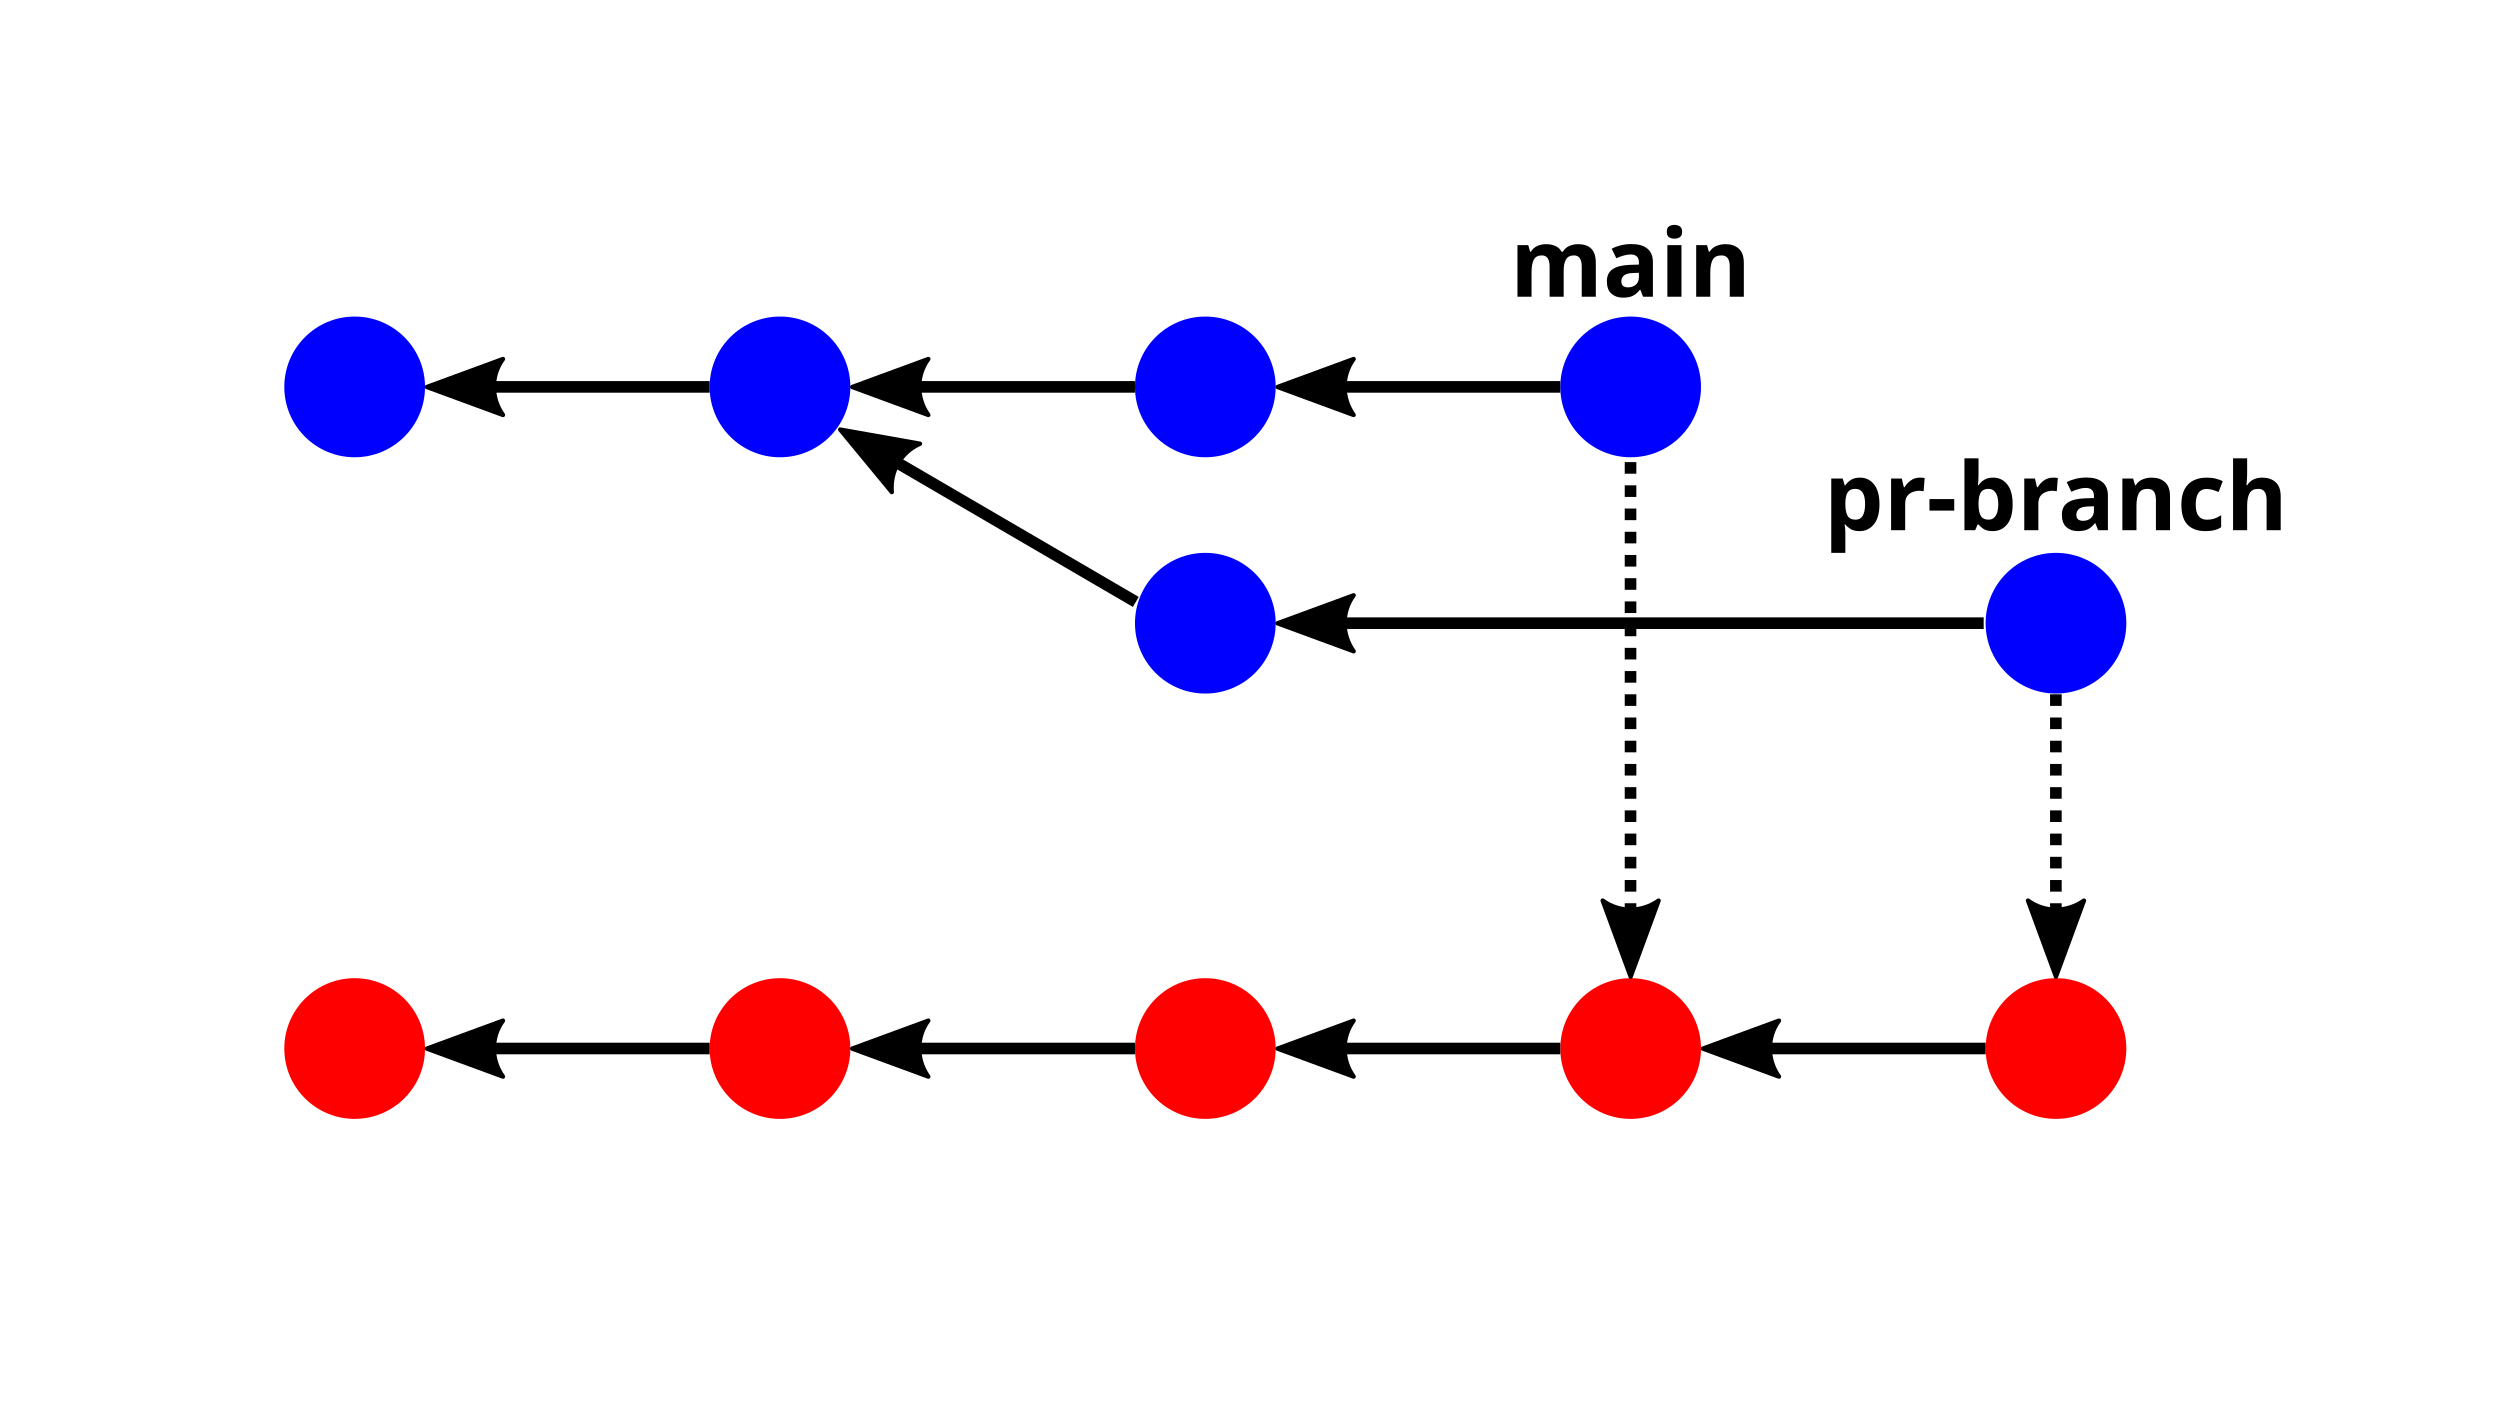
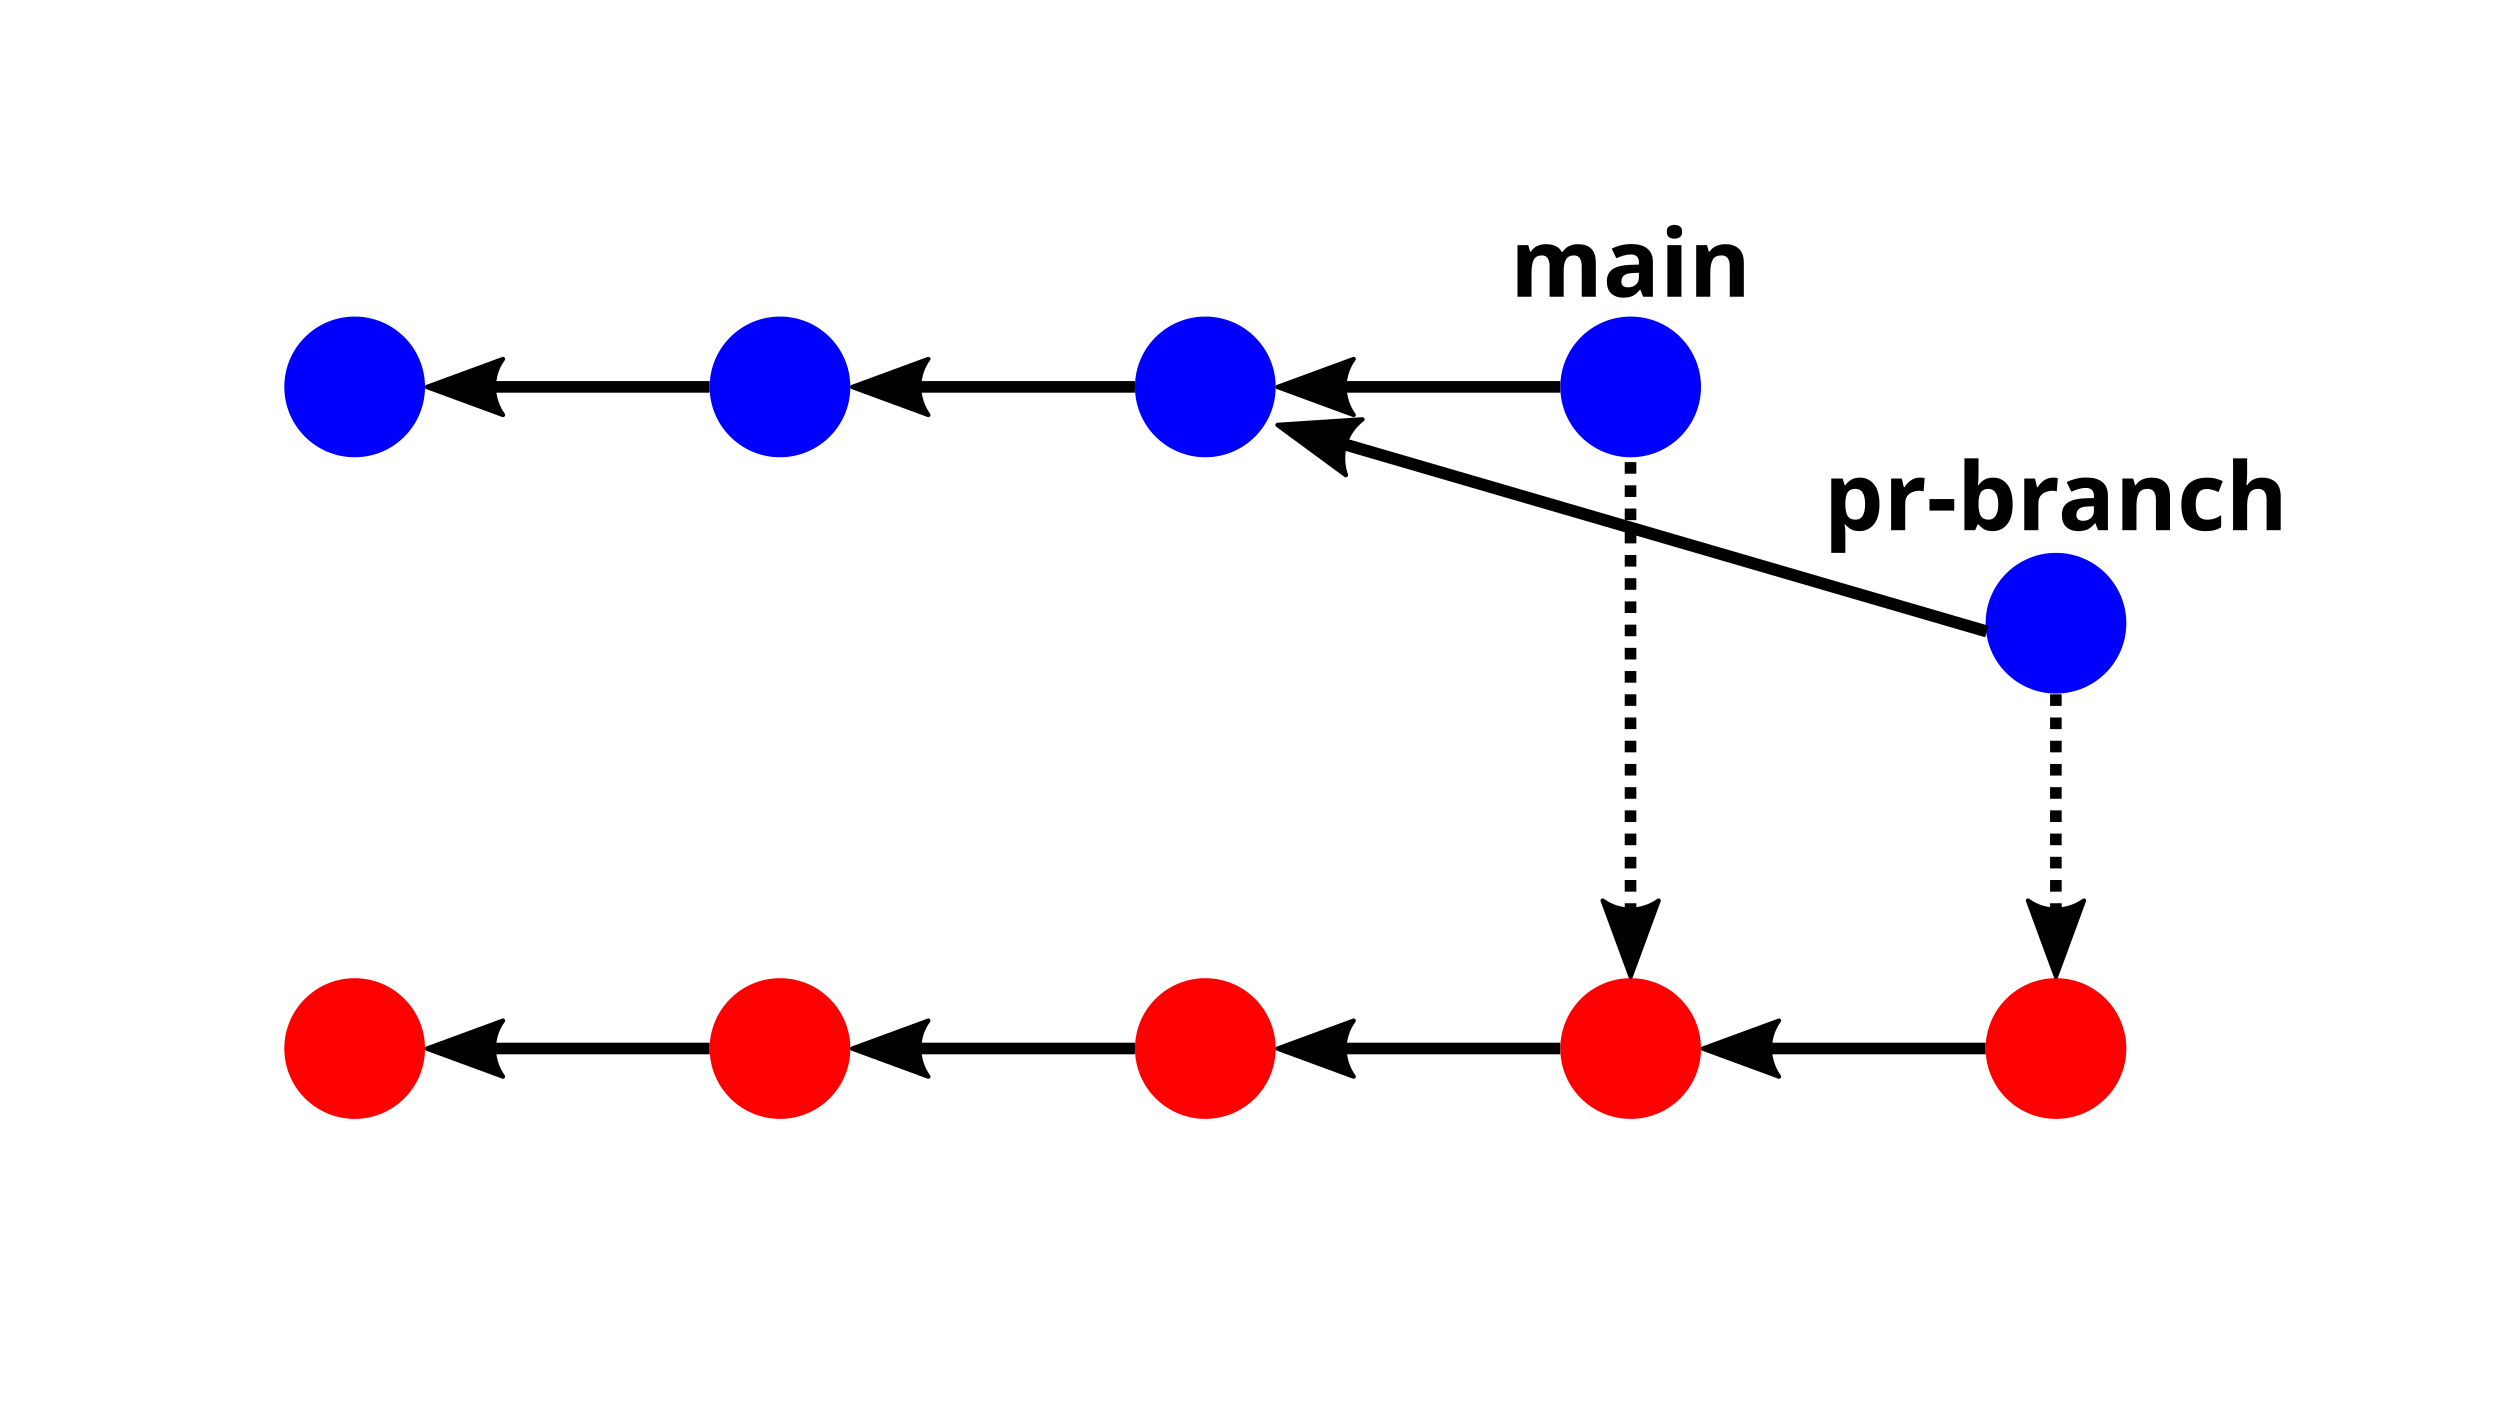
<svg xmlns="http://www.w3.org/2000/svg" version="1.1" id="svg2" width="1058" height="595" viewBox="0 0 1058 595">
  <defs id="defs6">
    <marker style="overflow:visible" id="Arrow2Mstart" refX="0.0" refY="0.0" orient="auto">
      <path transform="scale(0.6) translate(0,0)" d="M 8.719,4.034 L -2.207,0.016 L 8.719,-4.002 C 6.973,-1.63 6.983,1.616 8.719,4.034 z " style="stroke:context-stroke;fill-rule:evenodd;fill:context-stroke;stroke-width:0.625;stroke-linejoin:round" id="path1480" />
    </marker>
    <marker style="overflow:visible" id="Arrow2Lstart" refX="0.0" refY="0.0" orient="auto">
      <path transform="scale(1.1) translate(1,0)" d="M 8.719,4.034 L -2.207,0.016 L 8.719,-4.002 C 6.973,-1.63 6.983,1.616 8.719,4.034 z " style="stroke:context-stroke;fill-rule:evenodd;fill:context-stroke;stroke-width:0.625;stroke-linejoin:round" id="path1474" />
    </marker>
  </defs>
  <g id="g8">
    <circle style="fill:#0000ff;stroke-width:20" id="path849-3" cx="150.09" cy="163.743" r="29.773" />
    <circle style="fill:#0000ff;stroke-width:20" id="circle1358" cx="330.09" cy="163.743" r="29.773" />
    <circle style="fill:#0000ff;stroke-width:20" id="circle1360" cx="510.09" cy="163.743" r="29.773" />
    <g id="path1397">
      <path style="color:#000000;fill:#000000;-inkscape-stroke:none" d="m 187.162,161.271 v 4.914 h 113.154 v -4.914 z" id="path261" />
      <g id="g251">
        <g id="path253">
          <path style="color:#000000;fill:#000000;fill-rule:evenodd;stroke-width:1.842;stroke-linejoin:round;-inkscape-stroke:none" d="m 212.864,175.619 -32.209,-11.844 32.209,-11.844 c -5.146,6.993 -5.116,16.56 -10e-6,23.688 z" id="path257" />
          <path style="color:#000000;fill:#000000;fill-rule:evenodd;stroke-linejoin:round;-inkscape-stroke:none" d="m 212.547,151.066 -32.209,11.844 a 0.921,0.921 0 0 0 0,1.73 l 32.209,11.844 a 0.921,0.921 0 0 0 1.066,-1.402 c -4.889,-6.812 -4.915,-15.937 -0.008,-22.605 a 0.921,0.921 0 0 0 -1.059,-1.41 z m -1.861,2.648 c -3.421,6.239 -3.389,13.822 0.035,20.135 l -27.395,-10.074 z" id="path259" />
        </g>
      </g>
    </g>
    <g id="path1812">
      <path style="color:#000000;fill:#000000;-inkscape-stroke:none" d="m 367.162,161.271 v 4.914 h 113.154 v -4.914 z" id="path247" />
      <g id="g237">
        <g id="path239">
          <path style="color:#000000;fill:#000000;fill-rule:evenodd;stroke-width:1.842;stroke-linejoin:round;-inkscape-stroke:none" d="m 392.864,175.619 -32.209,-11.844 32.209,-11.844 c -5.146,6.993 -5.116,16.56 -1e-5,23.688 z" id="path243" />
          <path style="color:#000000;fill:#000000;fill-rule:evenodd;stroke-linejoin:round;-inkscape-stroke:none" d="m 392.547,151.066 -32.209,11.844 a 0.921,0.921 0 0 0 0,1.73 l 32.209,11.844 a 0.921,0.921 0 0 0 1.066,-1.402 c -4.889,-6.812 -4.915,-15.937 -0.008,-22.605 a 0.921,0.921 0 0 0 -1.059,-1.41 z m -1.861,2.648 c -3.421,6.239 -3.389,13.822 0.035,20.135 l -27.395,-10.074 z" id="path245" />
        </g>
      </g>
    </g>
    <circle style="fill:#ff0000;stroke-width:20" id="circle1900" cx="150.09" cy="443.743" r="29.773" />
    <circle style="fill:#ff0000;stroke-width:20" id="circle1902" cx="330.09" cy="443.743" r="29.773" />
    <circle style="fill:#ff0000;stroke-width:20" id="circle1904" cx="510.09" cy="443.743" r="29.773" />
    <g id="path1908">
      <path style="color:#000000;fill:#000000;-inkscape-stroke:none" d="m 187.162,441.271 v 4.914 h 113.154 v -4.914 z" id="path227" />
      <g id="g217">
        <g id="path219">
          <path style="color:#000000;fill:#000000;fill-rule:evenodd;stroke-width:1.842;stroke-linejoin:round;-inkscape-stroke:none" d="m 212.864,455.619 -32.209,-11.844 32.209,-11.844 c -5.146,6.993 -5.116,16.56 -10e-6,23.688 z" id="path223" />
          <path style="color:#000000;fill:#000000;fill-rule:evenodd;stroke-linejoin:round;-inkscape-stroke:none" d="m 212.547,431.066 -32.209,11.844 a 0.921,0.921 0 0 0 0,1.73 l 32.209,11.844 a 0.921,0.921 0 0 0 1.066,-1.402 c -4.889,-6.812 -4.915,-15.937 -0.008,-22.605 a 0.921,0.921 0 0 0 -1.059,-1.41 z m -1.861,2.648 c -3.421,6.239 -3.389,13.822 0.035,20.135 l -27.395,-10.074 z" id="path225" />
        </g>
      </g>
    </g>
    <g id="path1910">
      <path style="color:#000000;fill:#000000;-inkscape-stroke:none" d="m 367.162,441.271 v 4.914 h 113.154 v -4.914 z" id="path213" />
      <g id="g203">
        <g id="path205">
          <path style="color:#000000;fill:#000000;fill-rule:evenodd;stroke-width:1.842;stroke-linejoin:round;-inkscape-stroke:none" d="m 392.864,455.619 -32.209,-11.844 32.209,-11.844 c -5.146,6.993 -5.116,16.56 -1e-5,23.688 z" id="path209" />
          <path style="color:#000000;fill:#000000;fill-rule:evenodd;stroke-linejoin:round;-inkscape-stroke:none" d="m 392.547,431.066 -32.209,11.844 a 0.921,0.921 0 0 0 0,1.73 l 32.209,11.844 a 0.921,0.921 0 0 0 1.066,-1.402 c -4.889,-6.812 -4.915,-15.937 -0.008,-22.605 a 0.921,0.921 0 0 0 -1.059,-1.41 z m -1.861,2.648 c -3.421,6.239 -3.389,13.822 0.035,20.135 l -27.395,-10.074 z" id="path211" />
        </g>
      </g>
    </g>
    <circle style="fill:#ff0000;stroke-width:20" id="circle1914" cx="870.09" cy="443.743" r="29.773" />
    <g id="path2016">
      <path style="color:#000000;fill:#000000;-inkscape-stroke:none" d="m 727.162,441.271 v 4.914 h 113.154 v -4.914 z" id="path197" />
      <g id="g187">
        <g id="path189">
          <path style="color:#000000;fill:#000000;fill-rule:evenodd;stroke-width:1.842;stroke-linejoin:round;-inkscape-stroke:none" d="m 752.864,455.619 -32.209,-11.844 32.209,-11.844 c -5.146,6.993 -5.116,16.56 -10e-6,23.688 z" id="path193" />
          <path style="color:#000000;fill:#000000;fill-rule:evenodd;stroke-linejoin:round;-inkscape-stroke:none" d="m 752.547,431.066 -32.209,11.844 a 0.921,0.921 0 0 0 0,1.73 l 32.209,11.844 a 0.921,0.921 0 0 0 1.066,-1.402 c -4.889,-6.812 -4.915,-15.937 -0.008,-22.605 a 0.921,0.921 0 0 0 -1.059,-1.41 z m -1.861,2.648 c -3.421,6.239 -3.389,13.822 0.035,20.135 l -27.395,-10.074 z" id="path195" />
        </g>
      </g>
    </g>
    <circle style="fill:#ff0000;stroke-width:20" id="circle2018" cx="690.09" cy="443.743" r="29.773" />
    <g id="text4179" style="font-size:40px;fill:#ffccaa" />
    <g aria-label="main" id="text9647" style="font-size:40px">
      <path d="m 667.83,103.329 q 3.72,0 5.6,1.92 1.92,1.88 1.92,6.08 v 14.24 h -5.96 v -12.76 q 0,-4.72 -3.28,-4.72 -2.36,0 -3.36,1.68 -1,1.68 -1,4.84 v 10.96 h -5.96 v -12.76 q 0,-4.72 -3.28,-4.72 -2.48,0 -3.44,1.88 -0.92,1.84 -0.92,5.32 v 10.28 h -5.96 v -21.84 h 4.56 l 0.8,2.8 h 0.32 q 1,-1.68 2.72,-2.44 1.76,-0.76 3.64,-0.76 2.4,0 4.08,0.8 1.68,0.76 2.56,2.4 h 0.52 q 1,-1.68 2.76,-2.44 1.8,-0.76 3.68,-0.76 z" style="-inkscape-font-specification:'sans-serif Bold'" id="path165" />
      <path d="m 690.43,103.289 q 4.4,0 6.72,1.92 2.36,1.88 2.36,5.8 v 14.56 h -4.16 l -1.16,-2.96 h -0.16 q -1.4,1.76 -2.96,2.56 -1.56,0.8 -4.28,0.8 -2.92,0 -4.84,-1.68 -1.92,-1.72 -1.92,-5.24 0,-3.48 2.44,-5.12 2.44,-1.68 7.32,-1.84 l 3.8,-0.12 v -0.96 q 0,-1.72 -0.92,-2.52 -0.88,-0.8 -2.48,-0.8 -1.6,0 -3.12,0.48 -1.52,0.44 -3.04,1.12 l -1.96,-4.04 q 1.76,-0.92 3.88,-1.44 2.16,-0.52 4.48,-0.52 z m 0.84,12.24 q -2.88,0.08 -4,1.04 -1.12,0.96 -1.12,2.52 0,1.36 0.8,1.96 0.8,0.56 2.08,0.56 1.92,0 3.24,-1.12 1.32,-1.16 1.32,-3.24 v -1.8 z" style="-inkscape-font-specification:'sans-serif Bold'" id="path167" />
      <path d="m 708.63,95.169 q 1.32,0 2.28,0.64 0.96,0.6 0.96,2.28 0,1.64 -0.96,2.28 -0.96,0.64 -2.28,0.64 -1.36,0 -2.32,-0.64 -0.92,-0.64 -0.92,-2.28 0,-1.68 0.92,-2.28 0.96,-0.64 2.32,-0.64 z m 2.96,8.56 v 21.84 h -5.96 v -21.84 z" style="-inkscape-font-specification:'sans-serif Bold'" id="path169" />
      <path d="m 730.23,103.329 q 3.52,0 5.64,1.92 2.12,1.88 2.12,6.08 v 14.24 h -5.96 v -12.76 q 0,-2.36 -0.84,-3.52 -0.84,-1.2 -2.68,-1.2 -2.72,0 -3.72,1.88 -1,1.84 -1,5.32 v 10.28 h -5.96 v -21.84 h 4.56 l 0.8,2.8 h 0.32 q 1.04,-1.68 2.84,-2.44 1.84,-0.76 3.88,-0.76 z" style="-inkscape-font-specification:'sans-serif Bold'" id="path171" />
    </g>
    <g aria-label="pr-branch" id="text12583" style="font-size:40px">
      <path d="m 787.15,202.129 q 3.68,0 5.96,2.88 2.28,2.84 2.28,8.4 0,5.56 -2.36,8.48 -2.36,2.88 -6.04,2.88 -2.36,0 -3.76,-0.84 -1.4,-0.88 -2.28,-1.96 h -0.32 q 0.32,1.68 0.32,3.2 v 8.8 h -5.96 v -31.44 h 4.84 l 0.84,2.84 h 0.28 q 0.88,-1.32 2.36,-2.28 1.48,-0.96 3.84,-0.96 z m -1.92,4.76 q -2.32,0 -3.28,1.44 -0.92,1.44 -1,4.4 v 0.64 q 0,3.16 0.92,4.88 0.96,1.68 3.44,1.68 2.04,0 3,-1.68 1,-1.72 1,-4.92 0,-6.44 -4.08,-6.44 z" style="-inkscape-font-specification:'sans-serif Bold'" id="path128" />
      <path d="m 812.51,202.129 q 0.44,0 1.04,0.04 0.6,0.04 0.96,0.12 l -0.44,5.6 q -0.28,-0.08 -0.84,-0.12 -0.52,-0.08 -0.92,-0.08 -1.52,0 -2.92,0.56 -1.4,0.52 -2.28,1.72 -0.84,1.2 -0.84,3.28 v 11.12 h -5.96 v -21.84 h 4.52 l 0.88,3.68 h 0.28 q 0.96,-1.68 2.64,-2.88 1.68,-1.2 3.88,-1.2 z" style="-inkscape-font-specification:'sans-serif Bold'" id="path130" />
      <path d="m 816.55,216.089 v -4.88 h 10.48 v 4.88 z" style="-inkscape-font-specification:'sans-serif Bold'" id="path132" />
      <path d="m 837.31,201.049 q 0,1.24 -0.08,2.44 -0.08,1.2 -0.16,1.88 h 0.24 q 0.88,-1.36 2.36,-2.28 1.48,-0.96 3.84,-0.96 3.68,0 5.96,2.88 2.28,2.84 2.28,8.4 0,5.6 -2.32,8.48 -2.32,2.88 -6.08,2.88 -2.4,0 -3.8,-0.84 -1.36,-0.88 -2.24,-1.96 h -0.4 l -1,2.4 h -4.56 v -30.4 h 5.96 z m 4.28,5.84 q -2.32,0 -3.28,1.44 -0.92,1.44 -1,4.4 v 0.64 q 0,3.16 0.92,4.88 0.96,1.68 3.44,1.68 1.84,0 2.92,-1.68 1.08,-1.72 1.08,-4.92 0,-3.2 -1.12,-4.8 -1.08,-1.64 -2.96,-1.64 z" style="-inkscape-font-specification:'sans-serif Bold'" id="path134" />
      <path d="m 868.87,202.129 q 0.44,0 1.04,0.04 0.6,0.04 0.96,0.12 l -0.44,5.6 q -0.28,-0.08 -0.84,-0.12 -0.52,-0.08 -0.92,-0.08 -1.52,0 -2.92,0.56 -1.4,0.52 -2.28,1.72 -0.84,1.2 -0.84,3.28 v 11.12 h -5.96 v -21.84 h 4.52 l 0.88,3.68 h 0.28 q 0.96,-1.68 2.64,-2.88 1.68,-1.2 3.88,-1.2 z" style="-inkscape-font-specification:'sans-serif Bold'" id="path136" />
      <path d="m 882.99,202.089 q 4.4,0 6.72,1.92 2.36,1.88 2.36,5.8 v 14.56 h -4.16 l -1.16,-2.96 h -0.16 q -1.4,1.76 -2.96,2.56 -1.56,0.8 -4.28,0.8 -2.92,0 -4.84,-1.68 -1.92,-1.72 -1.92,-5.24 0,-3.48 2.44,-5.12 2.44,-1.68 7.32,-1.84 l 3.8,-0.12 v -0.96 q 0,-1.72 -0.92,-2.52 -0.88,-0.8 -2.48,-0.8 -1.6,0 -3.12,0.48 -1.52,0.44 -3.04,1.12 l -1.96,-4.04 q 1.76,-0.92 3.88,-1.44 2.16,-0.52 4.48,-0.52 z m 0.84,12.24 q -2.88,0.08 -4,1.04 -1.12,0.96 -1.12,2.52 0,1.36 0.8,1.96 0.8,0.56 2.08,0.56 1.92,0 3.24,-1.12 1.32,-1.16 1.32,-3.24 v -1.8 z" style="-inkscape-font-specification:'sans-serif Bold'" id="path138" />
      <path d="m 910.59,202.129 q 3.52,0 5.64,1.92 2.12,1.88 2.12,6.08 v 14.24 h -5.96 v -12.76 q 0,-2.36 -0.84,-3.52 -0.84,-1.2 -2.68,-1.2 -2.72,0 -3.72,1.88 -1,1.84 -1,5.32 v 10.28 h -5.96 v -21.84 h 4.56 l 0.8,2.8 h 0.32 q 1.04,-1.68 2.84,-2.44 1.84,-0.76 3.88,-0.76 z" style="-inkscape-font-specification:'sans-serif Bold'" id="path140" />
      <path d="m 933.35,224.769 q -4.88,0 -7.56,-2.68 -2.64,-2.72 -2.64,-8.52 0,-4 1.36,-6.52 1.36,-2.52 3.76,-3.72 2.44,-1.2 5.6,-1.2 2.24,0 3.88,0.44 1.68,0.44 2.92,1.04 l -1.76,4.6 q -1.4,-0.56 -2.64,-0.92 -1.2,-0.36 -2.4,-0.36 -4.64,0 -4.64,6.6 0,3.28 1.2,4.84 1.24,1.56 3.44,1.56 1.88,0 3.32,-0.48 1.44,-0.52 2.8,-1.4 v 5.08 q -1.36,0.88 -2.88,1.24 -1.48,0.4 -3.76,0.4 z" style="-inkscape-font-specification:'sans-serif Bold'" id="path142" />
      <path d="m 950.99,200.169 q 0,1.6 -0.12,3.08 -0.08,1.48 -0.16,2.08 h 0.32 q 1.04,-1.68 2.68,-2.44 1.64,-0.76 3.64,-0.76 3.56,0 5.68,1.92 2.16,1.88 2.16,6.08 v 14.24 h -5.96 v -12.76 q 0,-4.72 -3.52,-4.72 -2.68,0 -3.72,1.88 -1,1.84 -1,5.32 v 10.28 h -5.96 v -30.4 h 5.96 z" style="-inkscape-font-specification:'sans-serif Bold'" id="path144" />
    </g>
    <g id="path14156">
      <path style="color:#000000;fill:#000000;stroke-dasharray:4.913, 4.913;-inkscape-stroke:none" d="m 687.586,195.564 v 4.912 H 692.5 v -4.912 z m 0,9.826 v 4.912 H 692.5 v -4.912 z m 0,9.826 v 4.912 H 692.5 v -4.912 z m 0,9.826 v 4.912 H 692.5 v -4.912 z m 0,9.826 v 4.912 H 692.5 v -4.912 z m 0,9.824 v 4.914 H 692.5 v -4.914 z m 0,9.826 v 4.914 H 692.5 v -4.914 z m 0,9.826 v 4.914 H 692.5 v -4.914 z m 0,9.826 v 4.914 H 692.5 v -4.914 z m 0,9.826 v 4.914 H 692.5 v -4.914 z m 0,9.826 v 4.912 H 692.5 v -4.912 z m 0,9.826 v 4.912 H 692.5 v -4.912 z m 0,9.826 v 4.912 H 692.5 v -4.912 z m 0,9.826 v 4.912 H 692.5 v -4.912 z m 0,9.826 v 4.912 H 692.5 v -4.912 z m 0,9.826 v 4.912 H 692.5 v -4.912 z m 0,9.824 v 4.914 H 692.5 v -4.914 z m 0,9.826 v 4.914 H 692.5 v -4.914 z m 0,9.826 v 4.914 H 692.5 v -4.914 z m 0,9.826 v 4.914 H 692.5 v -4.914 z m 0,9.826 v 4.914 H 692.5 v -4.914 z m 0,9.826 v 4.914 H 692.5 v -4.914 z" id="path126" />
      <g id="g116">
        <g id="path118">
          <path style="color:#000000;fill:#000000;fill-rule:evenodd;stroke-width:1.842;stroke-linejoin:round;-inkscape-stroke:none" d="m 701.934,381.123 -11.843,32.207 -11.843,-32.207 c 6.992,5.145 16.559,5.116 23.687,10e-6 z" id="path122" />
          <path style="color:#000000;fill:#000000;fill-rule:evenodd;stroke-linejoin:round;-inkscape-stroke:none" d="m 702.141,380.225 a 0.921,0.921 0 0 0 -0.744,0.15 c -6.812,4.889 -15.936,4.913 -22.604,0.006 a 0.921,0.921 0 0 0 -1.41,1.061 l 11.842,32.207 a 0.921,0.921 0 0 0 1.73,0 l 11.844,-32.207 a 0.921,0.921 0 0 0 -0.658,-1.217 z m -1.977,3.041 -10.074,27.393 -10.061,-27.357 c 6.24,3.421 13.822,3.389 20.135,-0.035 z" id="path124" />
        </g>
      </g>
    </g>
-     <g id="path14884">
-       <path style="color:#000000;fill:#000000;-inkscape-stroke:none" d="m 362.438,182.904 -2.477,4.244 119.48,69.713 2.477,-4.242 z" id="path112" />
-       <g id="g102">
-         <g id="path104">
-           <path style="color:#000000;fill:#000000;fill-rule:evenodd;stroke-width:1.842;stroke-linejoin:round;-inkscape-stroke:none" d="m 377.406,208.249 -21.85,-26.462 33.788,6.002 c -7.968,3.446 -12.764,11.725 -11.938,20.46 z" id="path108" />
-           <path style="color:#000000;fill:#000000;fill-rule:evenodd;stroke-linejoin:round;-inkscape-stroke:none" d="m 355.717,180.881 a 0.921,0.921 0 0 0 -0.871,1.492 l 21.85,26.463 a 0.921,0.921 0 0 0 1.629,-0.674 c -0.79,-8.348 3.786,-16.241 11.385,-19.527 a 0.921,0.921 0 0 0 -0.203,-1.752 z m 2.143,2.25 28.703,5.102 c -6.098,3.665 -9.891,10.229 -10.115,17.406 z" id="path110" />
-         </g>
-       </g>
-     </g>
-     <circle style="fill:#0000ff;stroke-width:20" id="circle14886" cx="510.09" cy="263.743" r="29.773" />
    <circle style="fill:#0000ff;stroke-width:20" id="circle14888" cx="870.09" cy="263.743" r="29.773" />
-     <g id="path14890">
+     <g id="path14890" transform="matrix(1.00426,0.2925942,-0.2954122,0.9946808,75.66217,-240.7119)">
      <path style="color:#000000;fill:#000000;-inkscape-stroke:none" d="m 547.162,261.271 v 4.914 h 292.332 v -4.914 z" id="path94" />
      <g id="g84">
        <g id="path86">
          <path style="color:#000000;fill:#000000;fill-rule:evenodd;stroke-width:1.842;stroke-linejoin:round;-inkscape-stroke:none" d="m 572.864,275.619 -32.209,-11.844 32.209,-11.844 c -5.146,6.993 -5.116,16.56 -10e-6,23.688 z" id="path90" />
          <path style="color:#000000;fill:#000000;fill-rule:evenodd;stroke-linejoin:round;-inkscape-stroke:none" d="m 572.547,251.066 -32.209,11.844 a 0.921,0.921 0 0 0 0,1.73 l 32.209,11.844 a 0.921,0.921 0 0 0 1.066,-1.402 c -4.889,-6.812 -4.915,-15.937 -0.008,-22.605 a 0.921,0.921 0 0 0 -1.059,-1.41 z m -1.861,2.648 c -3.421,6.239 -3.389,13.822 0.035,20.135 l -27.395,-10.074 z" id="path92" />
        </g>
      </g>
    </g>
    <circle style="fill:#0000ff;stroke-width:20" id="circle30330" cx="690.09" cy="163.743" r="29.773" />
    <g id="path30332">
      <path style="color:#000000;fill:#000000;-inkscape-stroke:none" d="m 547.162,161.271 v 4.914 h 113.154 v -4.914 z" id="path78" />
      <g id="g68">
        <g id="path70">
          <path style="color:#000000;fill:#000000;fill-rule:evenodd;stroke-width:1.842;stroke-linejoin:round;-inkscape-stroke:none" d="m 572.864,175.619 -32.209,-11.844 32.209,-11.844 c -5.146,6.993 -5.116,16.56 -10e-6,23.688 z" id="path74" />
          <path style="color:#000000;fill:#000000;fill-rule:evenodd;stroke-linejoin:round;-inkscape-stroke:none" d="m 572.547,151.066 -32.209,11.844 a 0.921,0.921 0 0 0 0,1.73 l 32.209,11.844 a 0.921,0.921 0 0 0 1.066,-1.402 c -4.889,-6.812 -4.915,-15.937 -0.008,-22.605 a 0.921,0.921 0 0 0 -1.059,-1.41 z m -1.861,2.648 c -3.421,6.239 -3.389,13.822 0.035,20.135 l -27.395,-10.074 z" id="path76" />
        </g>
      </g>
    </g>
    <g id="path34972">
      <path style="color:#000000;fill:#000000;-inkscape-stroke:none" d="m 547.162,441.271 v 4.914 h 113.154 v -4.914 z" id="path64" />
      <g id="g54">
        <g id="path56">
          <path style="color:#000000;fill:#000000;fill-rule:evenodd;stroke-width:1.842;stroke-linejoin:round;-inkscape-stroke:none" d="m 572.864,455.619 -32.209,-11.844 32.209,-11.844 c -5.146,6.993 -5.116,16.56 -10e-6,23.688 z" id="path60" />
          <path style="color:#000000;fill:#000000;fill-rule:evenodd;stroke-linejoin:round;-inkscape-stroke:none" d="m 572.547,431.066 -32.209,11.844 a 0.921,0.921 0 0 0 0,1.73 l 32.209,11.844 a 0.921,0.921 0 0 0 1.066,-1.402 c -4.889,-6.812 -4.915,-15.937 -0.008,-22.605 a 0.921,0.921 0 0 0 -1.059,-1.41 z m -1.861,2.648 c -3.421,6.239 -3.389,13.822 0.035,20.135 l -27.395,-10.074 z" id="path62" />
        </g>
      </g>
    </g>
    <g id="path36589">
      <path style="color:#000000;fill:#000000;stroke-dasharray:4.913, 4.913;-inkscape-stroke:none" d="m 867.586,293.824 v 4.912 H 872.5 v -4.912 z m 0,9.826 v 4.912 H 872.5 v -4.912 z m 0,9.826 v 4.912 H 872.5 v -4.912 z m 0,9.826 v 4.912 H 872.5 v -4.912 z m 0,9.826 v 4.912 H 872.5 v -4.912 z m 0,9.826 v 4.912 H 872.5 v -4.912 z m 0,9.824 v 4.914 H 872.5 v -4.914 z m 0,9.826 v 4.914 H 872.5 v -4.914 z m 0,9.826 v 4.914 H 872.5 v -4.914 z m 0,9.826 v 4.914 H 872.5 v -4.914 z m 0,9.826 v 4.914 H 872.5 v -4.914 z m 0,9.826 v 4.914 H 872.5 v -4.914 z" id="path50" />
      <g id="g40">
        <g id="path42">
          <path style="color:#000000;fill:#000000;fill-rule:evenodd;stroke-width:1.842;stroke-linejoin:round;-inkscape-stroke:none" d="m 881.934,381.123 -11.843,32.207 -11.843,-32.207 c 6.992,5.145 16.559,5.116 23.687,10e-6 z" id="path46" />
          <path style="color:#000000;fill:#000000;fill-rule:evenodd;stroke-linejoin:round;-inkscape-stroke:none" d="m 882.141,380.225 a 0.921,0.921 0 0 0 -0.744,0.15 c -6.812,4.889 -15.936,4.913 -22.604,0.006 a 0.921,0.921 0 0 0 -1.41,1.061 l 11.842,32.207 a 0.921,0.921 0 0 0 1.73,0 l 11.844,-32.207 a 0.921,0.921 0 0 0 -0.658,-1.217 z m -1.977,3.041 -10.074,27.393 -10.061,-27.357 c 6.24,3.421 13.822,3.389 20.135,-0.035 z" id="path48" />
        </g>
      </g>
    </g>
  </g>
</svg>
